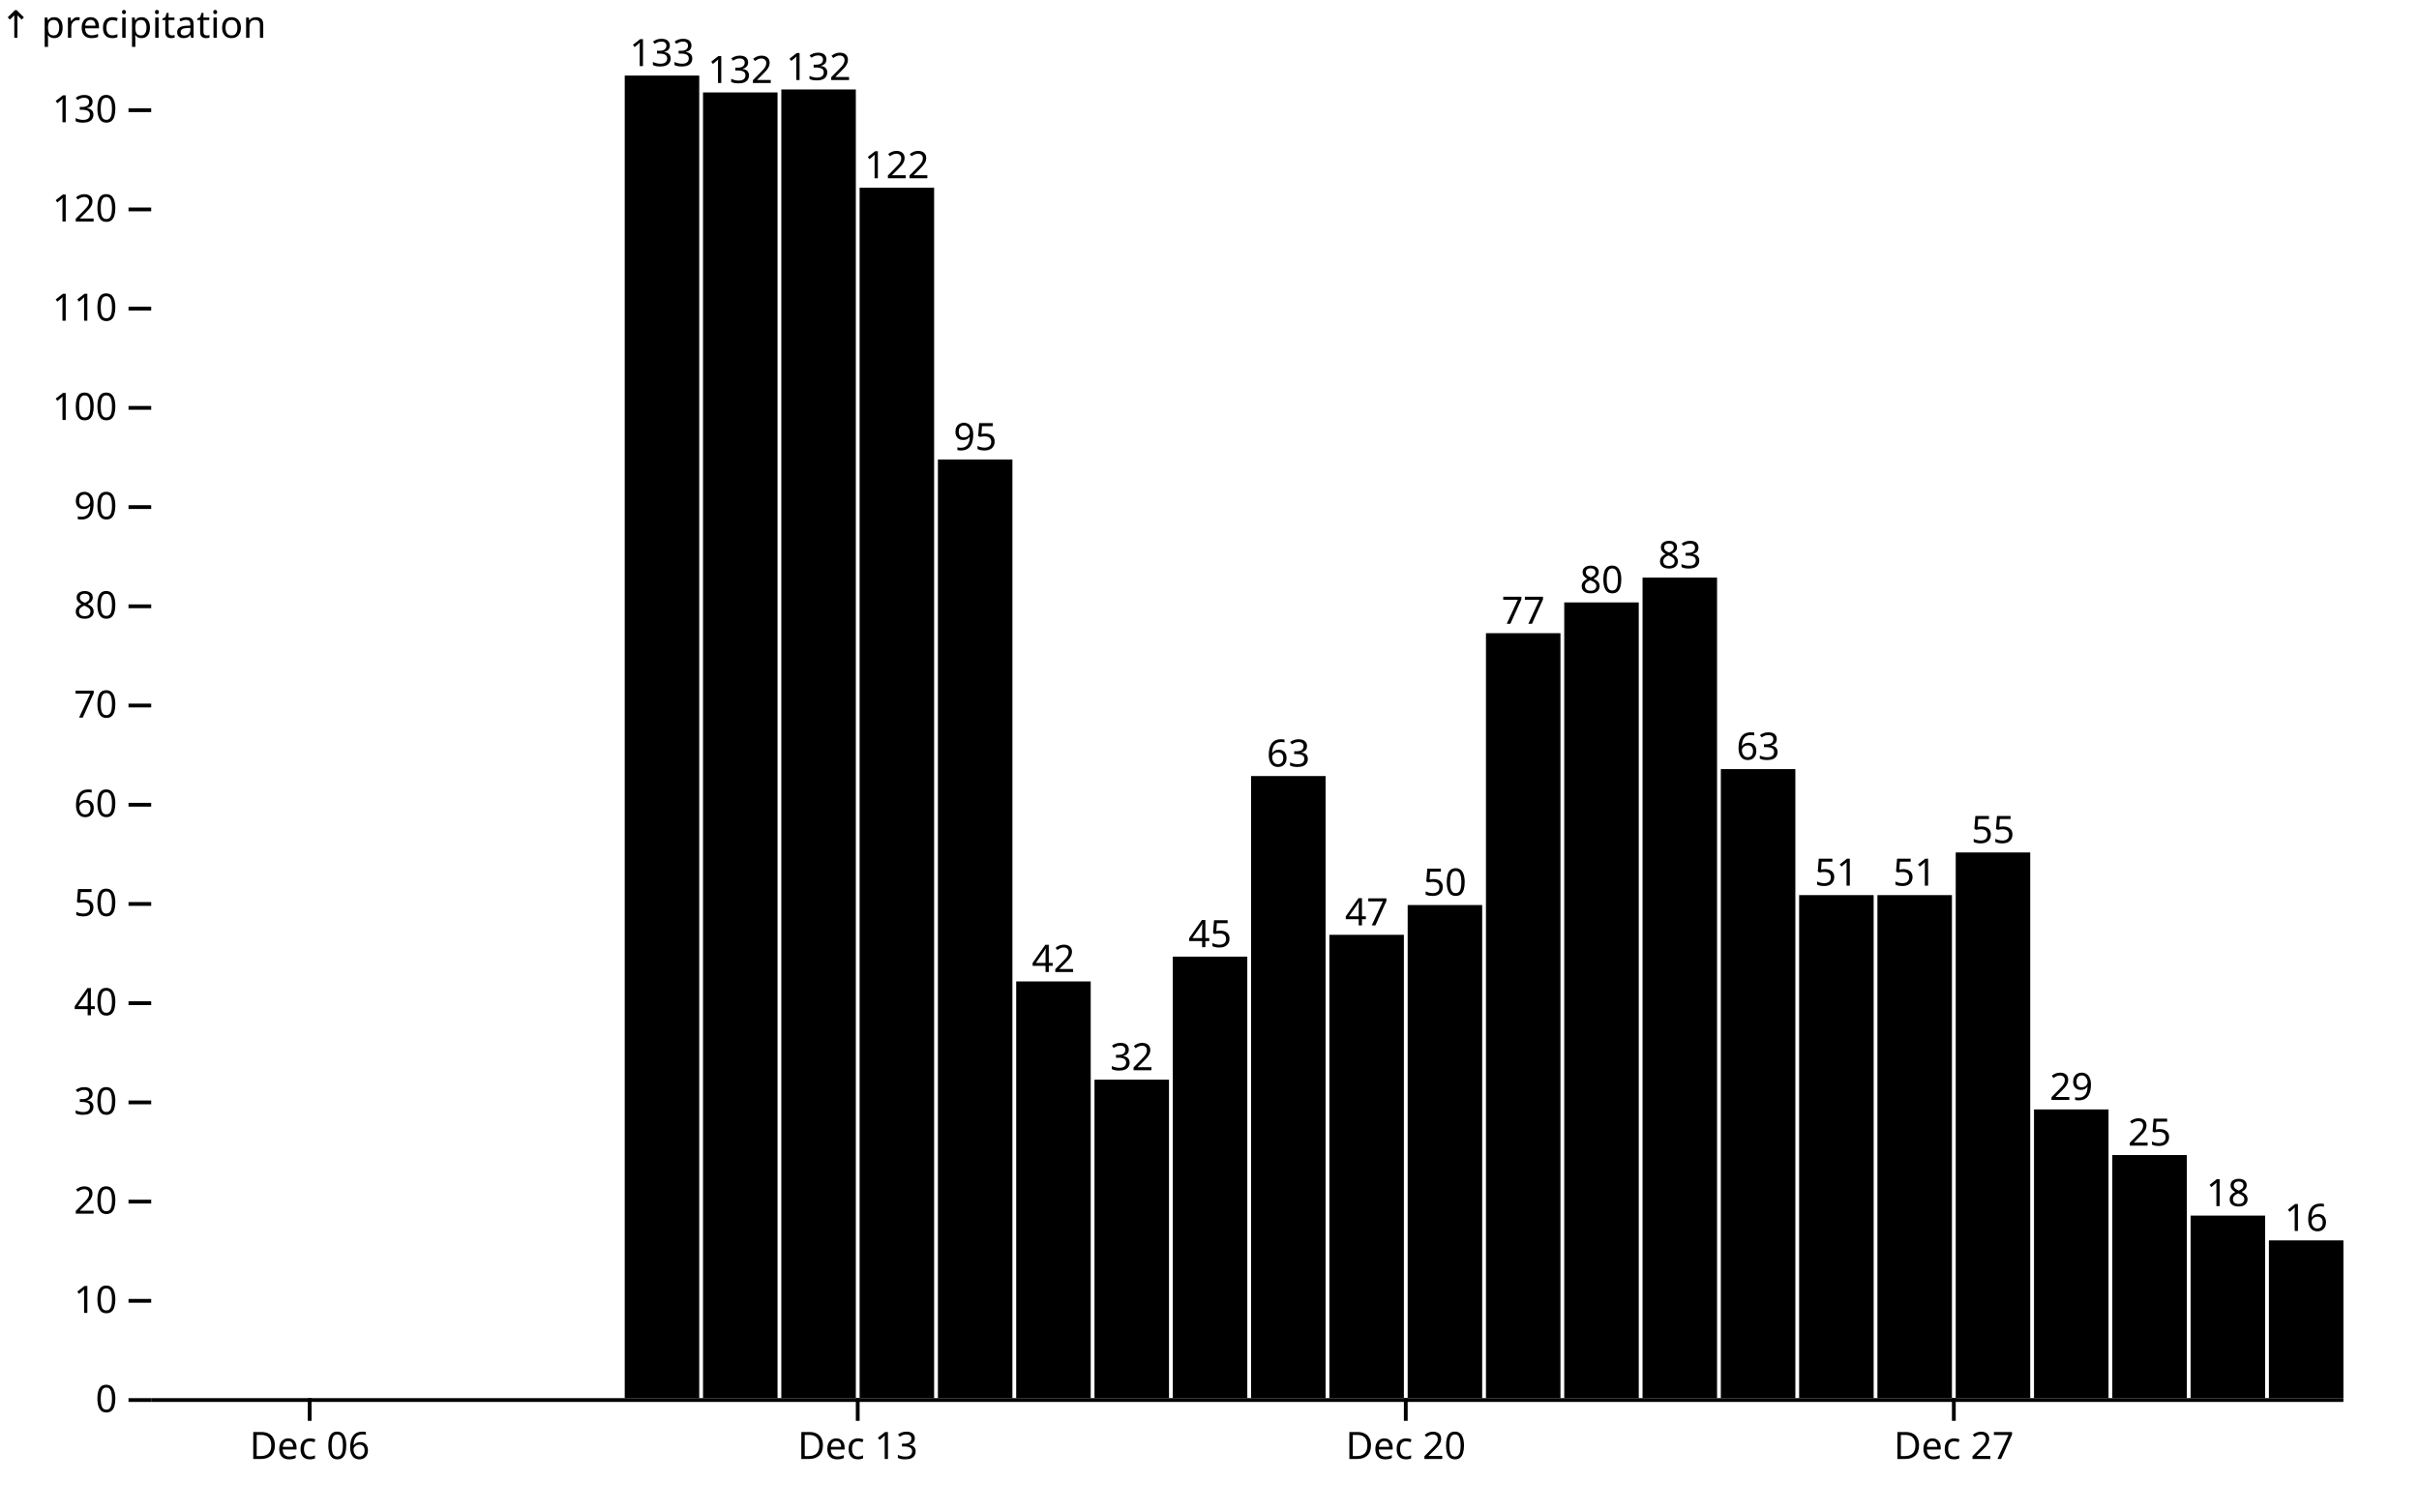
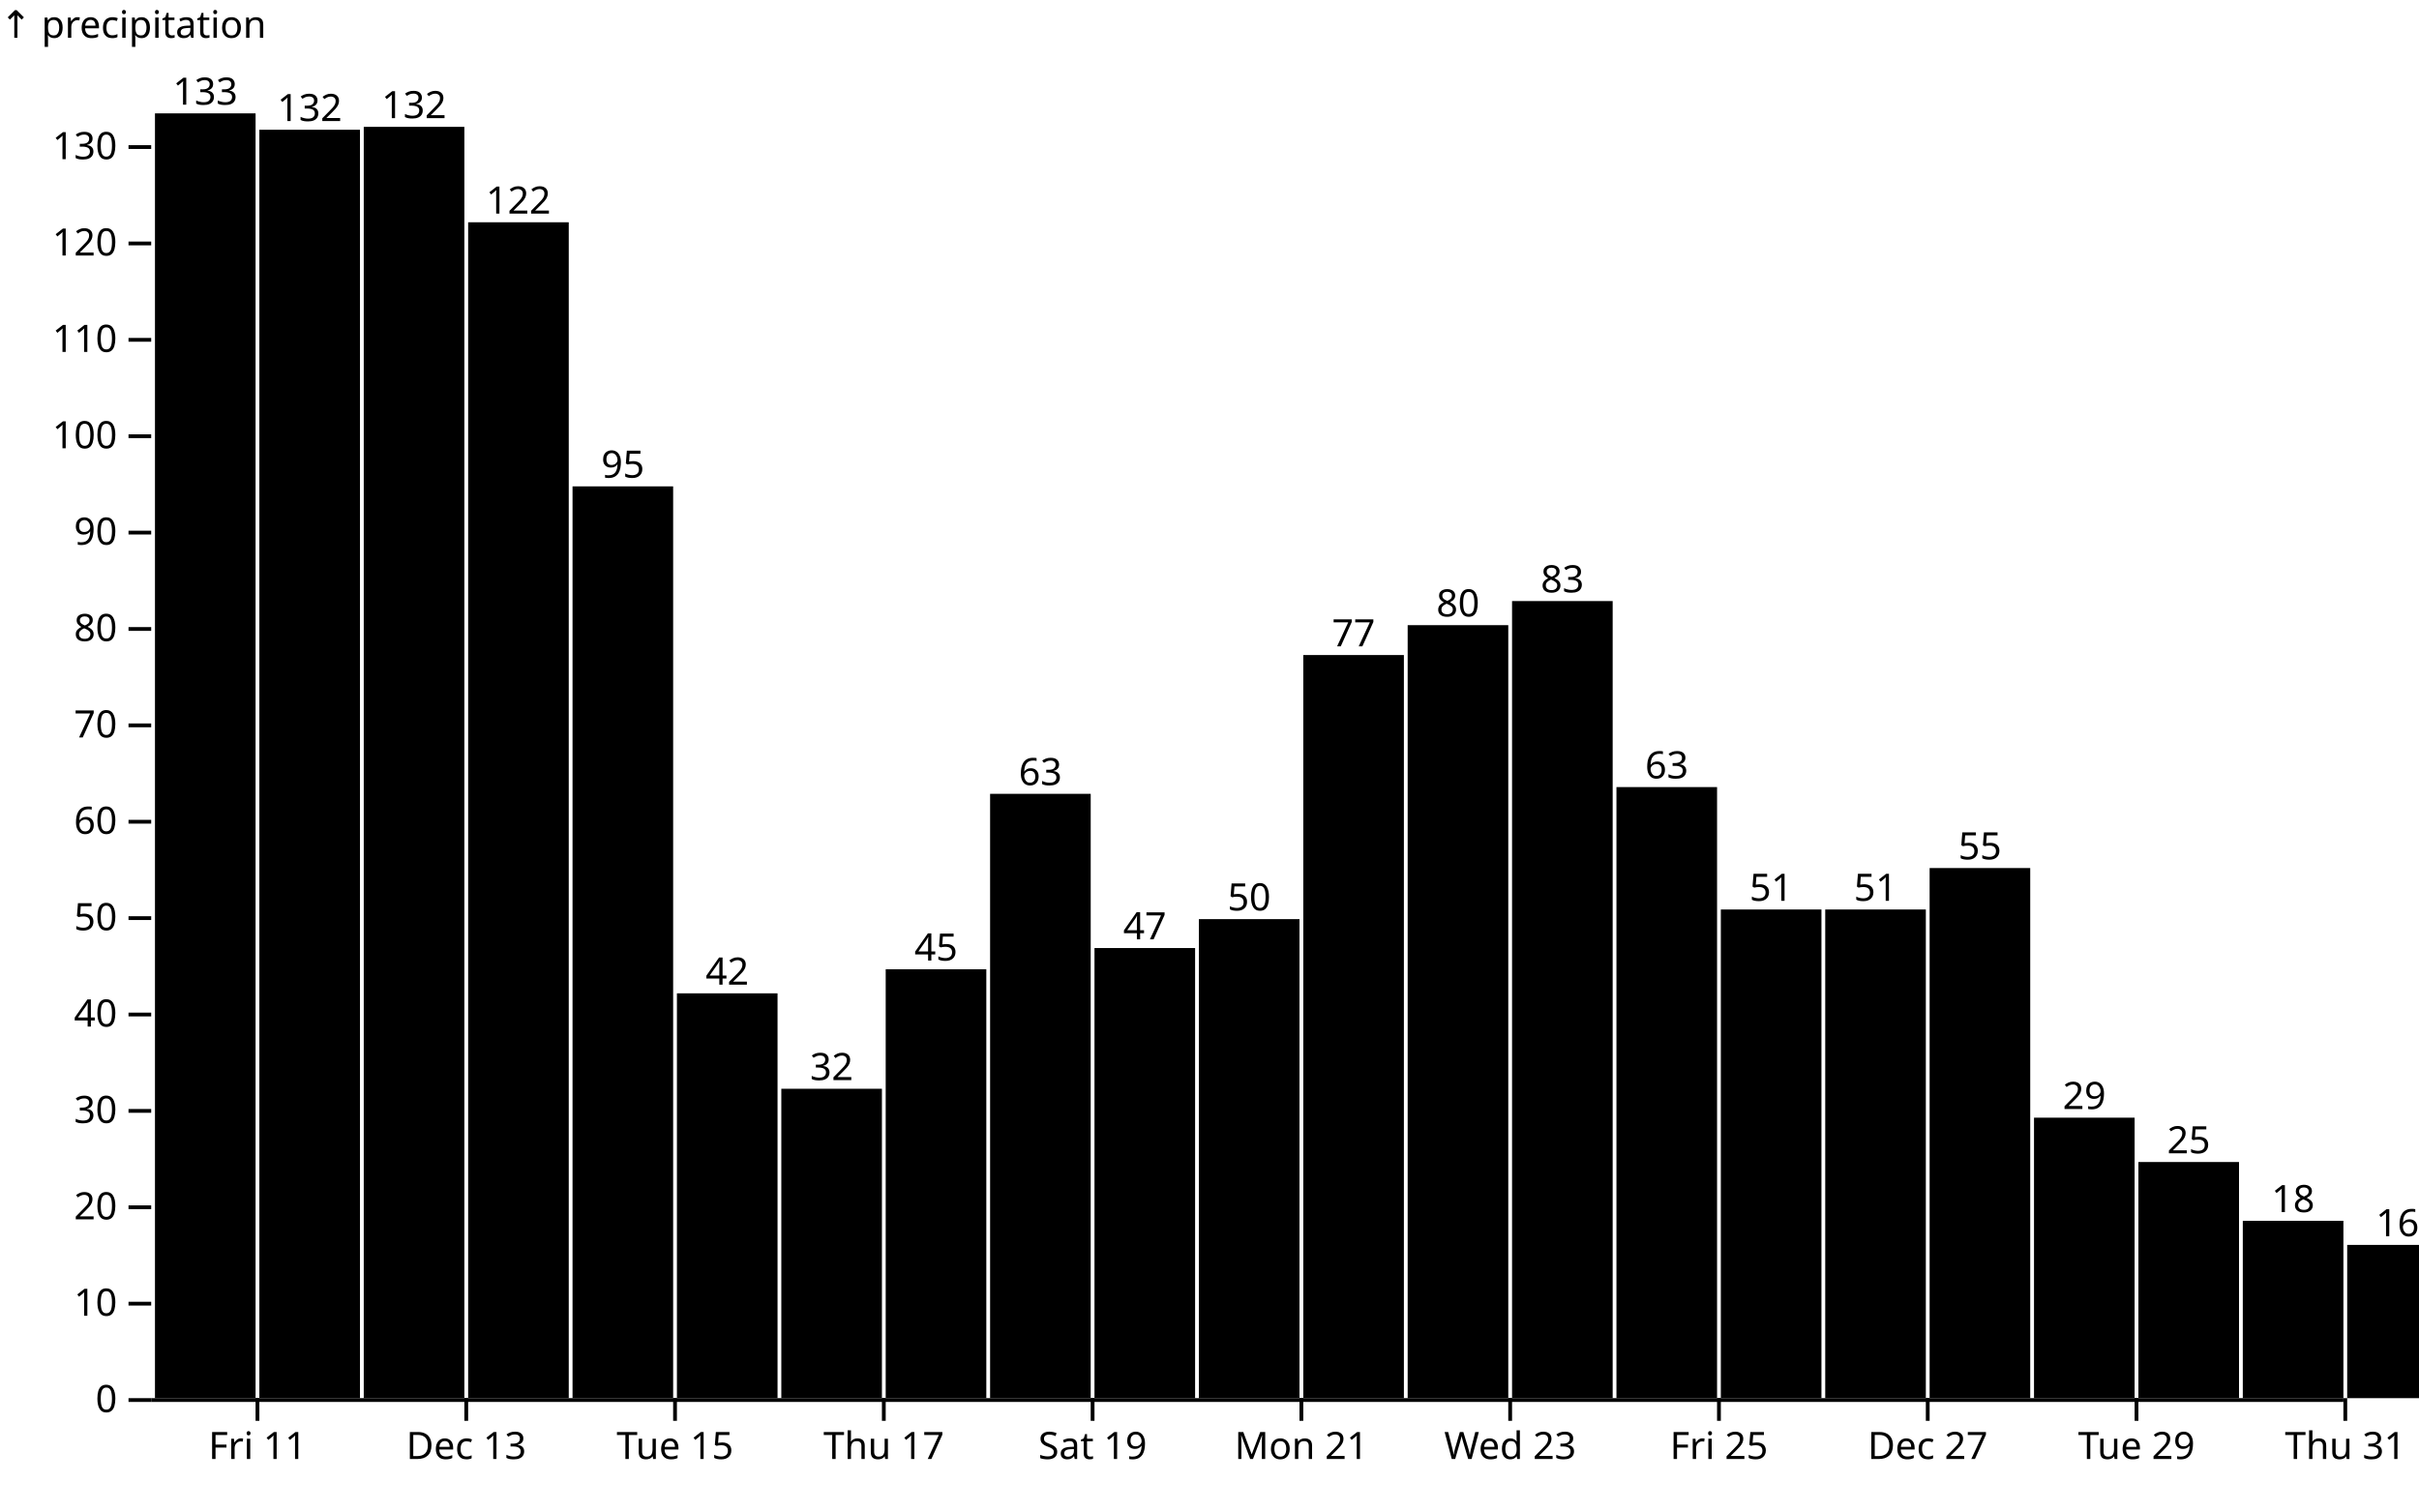
<svg xmlns="http://www.w3.org/2000/svg" class="plot" fill="currentColor" font-family="system-ui, sans-serif" font-size="10" text-anchor="middle" width="640" height="400" viewBox="0 0 640 400">
  <style>
    .plot {
      display: block;
      background: white;
      height: auto;
      height: intrinsic;
      max-width: 100%;
    }

    .plot text,
    .plot tspan {
      white-space: pre;
    }
  </style>
  <g aria-label="y-axis" aria-description="↑ precipitation" transform="translate(40,0)" fill="none" text-anchor="end" font-variant="tabular-nums">
    <g class="tick" opacity="1" transform="translate(0,370.5)">
      <line stroke="currentColor" x2="-6" />
      <text fill="currentColor" x="-9" dy="0.32em">0</text>
    </g>
-     <g class="tick" opacity="1" transform="translate(0,344.2434)">
+     <g class="tick" opacity="1" transform="translate(0,344.9936)">
      <line stroke="currentColor" x2="-6" />
      <text fill="currentColor" x="-9" dy="0.32em">10</text>
    </g>
-     <g class="tick" opacity="1" transform="translate(0,317.9869)">
+     <g class="tick" opacity="1" transform="translate(0,319.4872)">
      <line stroke="currentColor" x2="-6" />
      <text fill="currentColor" x="-9" dy="0.32em">20</text>
    </g>
-     <g class="tick" opacity="1" transform="translate(0,291.7303)">
+     <g class="tick" opacity="1" transform="translate(0,293.9809)">
      <line stroke="currentColor" x2="-6" />
      <text fill="currentColor" x="-9" dy="0.32em">30</text>
    </g>
-     <g class="tick" opacity="1" transform="translate(0,265.4737)">
+     <g class="tick" opacity="1" transform="translate(0,268.4745)">
      <line stroke="currentColor" x2="-6" />
      <text fill="currentColor" x="-9" dy="0.32em">40</text>
    </g>
-     <g class="tick" opacity="1" transform="translate(0,239.2172)">
+     <g class="tick" opacity="1" transform="translate(0,242.9681)">
      <line stroke="currentColor" x2="-6" />
      <text fill="currentColor" x="-9" dy="0.32em">50</text>
    </g>
-     <g class="tick" opacity="1" transform="translate(0,212.9606)">
+     <g class="tick" opacity="1" transform="translate(0,217.4617)">
      <line stroke="currentColor" x2="-6" />
      <text fill="currentColor" x="-9" dy="0.32em">60</text>
    </g>
-     <g class="tick" opacity="1" transform="translate(0,186.7041)">
+     <g class="tick" opacity="1" transform="translate(0,191.9554)">
      <line stroke="currentColor" x2="-6" />
      <text fill="currentColor" x="-9" dy="0.32em">70</text>
    </g>
-     <g class="tick" opacity="1" transform="translate(0,160.4475)">
+     <g class="tick" opacity="1" transform="translate(0,166.449)">
      <line stroke="currentColor" x2="-6" />
      <text fill="currentColor" x="-9" dy="0.32em">80</text>
    </g>
-     <g class="tick" opacity="1" transform="translate(0,134.1909)">
+     <g class="tick" opacity="1" transform="translate(0,140.9426)">
      <line stroke="currentColor" x2="-6" />
      <text fill="currentColor" x="-9" dy="0.32em">90</text>
    </g>
-     <g class="tick" opacity="1" transform="translate(0,107.9344)">
+     <g class="tick" opacity="1" transform="translate(0,115.4362)">
      <line stroke="currentColor" x2="-6" />
      <text fill="currentColor" x="-9" dy="0.32em">100</text>
    </g>
-     <g class="tick" opacity="1" transform="translate(0,81.67779)">
+     <g class="tick" opacity="1" transform="translate(0,89.92986)">
      <line stroke="currentColor" x2="-6" />
      <text fill="currentColor" x="-9" dy="0.32em">110</text>
    </g>
-     <g class="tick" opacity="1" transform="translate(0,55.42123)">
+     <g class="tick" opacity="1" transform="translate(0,64.42348)">
      <line stroke="currentColor" x2="-6" />
      <text fill="currentColor" x="-9" dy="0.32em">120</text>
    </g>
-     <g class="tick" opacity="1" transform="translate(0,29.16467)">
+     <g class="tick" opacity="1" transform="translate(0,38.9171)">
      <line stroke="currentColor" x2="-6" />
      <text fill="currentColor" x="-9" dy="0.32em">130</text>
    </g>
    <text fill="currentColor" font-variant="normal" transform="translate(-40,20)" dy="-1em" text-anchor="start">↑ precipitation</text>
  </g>
  <g aria-label="x-axis" transform="translate(0,370)" fill="none" text-anchor="middle" font-variant="tabular-nums">
-     <g class="tick" opacity="1" transform="translate(81.92857,0)">
+     <g class="tick" opacity="1" transform="translate(68.11905,0)">
      <line stroke="currentColor" y2="6" />
-       <text fill="currentColor" y="9" dy="0.71em">Dec 06</text>
+       <text fill="currentColor" y="9" dy="0.71em">Fri 11</text>
    </g>
-     <g class="tick" opacity="1" transform="translate(226.9286,0)">
+     <g class="tick" opacity="1" transform="translate(123.3571,0)">
      <line stroke="currentColor" y2="6" />
      <text fill="currentColor" y="9" dy="0.71em">Dec 13</text>
    </g>
-     <g class="tick" opacity="1" transform="translate(371.9286,0)">
+     <g class="tick" opacity="1" transform="translate(178.5952,0)">
      <line stroke="currentColor" y2="6" />
-       <text fill="currentColor" y="9" dy="0.71em">Dec 20</text>
+       <text fill="currentColor" y="9" dy="0.71em">Tue 15</text>
    </g>
-     <g class="tick" opacity="1" transform="translate(516.9286,0)">
+     <g class="tick" opacity="1" transform="translate(233.8333,0)">
+       <line stroke="currentColor" y2="6" />
+       <text fill="currentColor" y="9" dy="0.71em">Thu 17</text>
+     </g>
+     <g class="tick" opacity="1" transform="translate(289.0714,0)">
+       <line stroke="currentColor" y2="6" />
+       <text fill="currentColor" y="9" dy="0.71em">Sat 19</text>
+     </g>
+     <g class="tick" opacity="1" transform="translate(344.3095,0)">
+       <line stroke="currentColor" y2="6" />
+       <text fill="currentColor" y="9" dy="0.71em">Mon 21</text>
+     </g>
+     <g class="tick" opacity="1" transform="translate(399.5476,0)">
+       <line stroke="currentColor" y2="6" />
+       <text fill="currentColor" y="9" dy="0.71em">Wed 23</text>
+     </g>
+     <g class="tick" opacity="1" transform="translate(454.7857,0)">
+       <line stroke="currentColor" y2="6" />
+       <text fill="currentColor" y="9" dy="0.71em">Fri 25</text>
+     </g>
+     <g class="tick" opacity="1" transform="translate(510.0238,0)">
      <line stroke="currentColor" y2="6" />
      <text fill="currentColor" y="9" dy="0.71em">Dec 27</text>
    </g>
+     <g class="tick" opacity="1" transform="translate(565.2619,0)">
+       <line stroke="currentColor" y2="6" />
+       <text fill="currentColor" y="9" dy="0.71em">Tue 29</text>
+     </g>
+     <g class="tick" opacity="1" transform="translate(620.5,0)">
+       <line stroke="currentColor" y2="6" />
+       <text fill="currentColor" y="9" dy="0.71em">Thu 31</text>
+     </g>
  </g>
  <g aria-label="rect">
-     <rect x="41" y="370" width="19.714" height="0" />
-     <rect x="61.714" y="370" width="19.714" height="0" />
-     <rect x="82.429" y="370" width="19.714" height="0" />
-     <rect x="103.143" y="370" width="19.714" height="0" />
-     <rect x="123.857" y="370" width="19.714" height="0" />
-     <rect x="144.571" y="370" width="19.714" height="0" />
-     <rect x="165.286" y="20" width="19.714" height="350" />
-     <rect x="186" y="24.464" width="19.714" height="345.536" />
-     <rect x="206.714" y="23.676" width="19.714" height="346.324" />
-     <rect x="227.429" y="49.67" width="19.714" height="320.33" />
-     <rect x="248.143" y="121.613" width="19.714" height="248.387" />
-     <rect x="268.857" y="259.722" width="19.714" height="110.278" />
-     <rect x="289.571" y="285.716" width="19.714" height="84.284" />
-     <rect x="310.286" y="253.158" width="19.714" height="116.842" />
-     <rect x="331" y="205.371" width="19.714" height="164.629" />
-     <rect x="351.714" y="247.382" width="19.714" height="122.618" />
-     <rect x="372.429" y="239.505" width="19.714" height="130.495" />
-     <rect x="393.143" y="167.562" width="19.714" height="202.438" />
-     <rect x="413.857" y="159.422" width="19.714" height="210.578" />
-     <rect x="434.571" y="152.858" width="19.714" height="217.142" />
-     <rect x="455.286" y="203.533" width="19.714" height="166.467" />
-     <rect x="476" y="236.879" width="19.714" height="133.121" />
-     <rect x="496.714" y="236.879" width="19.714" height="133.121" />
-     <rect x="517.429" y="225.589" width="19.714" height="144.411" />
-     <rect x="538.143" y="293.593" width="19.714" height="76.407" />
-     <rect x="558.857" y="305.671" width="19.714" height="64.329" />
-     <rect x="579.571" y="321.688" width="19.714" height="48.312" />
-     <rect x="600.286" y="328.252" width="19.714" height="41.748" />
+     <rect x="-124.714" y="370" width="26.619" height="0" />
+     <rect x="-97.095" y="370" width="26.619" height="0" />
+     <rect x="-69.476" y="370" width="26.619" height="0" />
+     <rect x="-41.857" y="370" width="26.619" height="0" />
+     <rect x="-14.238" y="370" width="26.619" height="0" />
+     <rect x="13.381" y="370" width="26.619" height="0" />
+     <rect x="41" y="30" width="26.619" height="340" />
+     <rect x="68.619" y="34.336" width="26.619" height="335.664" />
+     <rect x="96.238" y="33.571" width="26.619" height="336.429" />
+     <rect x="123.857" y="58.822" width="26.619" height="311.178" />
+     <rect x="151.476" y="128.71" width="26.619" height="241.29" />
+     <rect x="179.095" y="262.873" width="26.619" height="107.127" />
+     <rect x="206.714" y="288.125" width="26.619" height="81.875" />
+     <rect x="234.333" y="256.497" width="26.619" height="113.503" />
+     <rect x="261.952" y="210.075" width="26.619" height="159.925" />
+     <rect x="289.571" y="250.885" width="26.619" height="119.115" />
+     <rect x="317.19" y="243.233" width="26.619" height="126.767" />
+     <rect x="344.81" y="173.346" width="26.619" height="196.654" />
+     <rect x="372.429" y="165.439" width="26.619" height="204.561" />
+     <rect x="400.048" y="159.062" width="26.619" height="210.938" />
+     <rect x="427.667" y="208.29" width="26.619" height="161.71" />
+     <rect x="455.286" y="240.683" width="26.619" height="129.317" />
+     <rect x="482.905" y="240.683" width="26.619" height="129.317" />
+     <rect x="510.524" y="229.715" width="26.619" height="140.285" />
+     <rect x="538.143" y="295.776" width="26.619" height="74.224" />
+     <rect x="565.762" y="307.509" width="26.619" height="62.491" />
+     <rect x="593.381" y="323.068" width="26.619" height="46.932" />
+     <rect x="621" y="329.445" width="26.619" height="40.555" />
  </g>
-   <g aria-label="text" font-variant="tabular-nums" transform="translate(0.5,-2.5)">
-     <text transform="translate(174.6429,20)">133</text>
-     <text transform="translate(195.3571,24.46362)">132</text>
-     <text transform="translate(216.0714,23.67592)">132</text>
-     <text transform="translate(236.7857,49.66992)">122</text>
-     <text transform="translate(257.5,121.6129)">95</text>
-     <text transform="translate(278.2143,259.7224)">42</text>
-     <text transform="translate(298.9286,285.7164)">32</text>
-     <text transform="translate(319.6429,253.1583)">45</text>
-     <text transform="translate(340.3571,205.3713)">63</text>
-     <text transform="translate(361.0714,247.3818)">47</text>
-     <text transform="translate(381.7857,239.5049)">50</text>
-     <text transform="translate(402.5,167.5619)">77</text>
-     <text transform="translate(423.2143,159.4224)">80</text>
-     <text transform="translate(443.9286,152.8582)">83</text>
-     <text transform="translate(464.6429,203.5334)">63</text>
-     <text transform="translate(485.3571,236.8792)">51</text>
-     <text transform="translate(506.0714,236.8792)">51</text>
-     <text transform="translate(526.7857,225.5889)">55</text>
-     <text transform="translate(547.5,293.5934)">29</text>
-     <text transform="translate(568.2143,305.6714)">25</text>
-     <text transform="translate(588.9286,321.6879)">18</text>
-     <text transform="translate(609.6429,328.2521)">16</text>
+   <g aria-label="text" font-variant="tabular-nums" transform="translate(0.5,-5.5)">
+     <text y="0.32em" transform="translate(53.80952,30)">133</text>
+     <text y="0.32em" transform="translate(81.42857,34.33608)">132</text>
+     <text y="0.32em" transform="translate(109.0476,33.57089)">132</text>
+     <text y="0.32em" transform="translate(136.6667,58.82221)">122</text>
+     <text y="0.32em" transform="translate(164.2857,128.7097)">95</text>
+     <text y="0.32em" transform="translate(191.9048,262.8732)">42</text>
+     <text y="0.32em" transform="translate(219.5238,288.1245)">32</text>
+     <text y="0.32em" transform="translate(247.1429,256.4966)">45</text>
+     <text y="0.32em" transform="translate(274.7619,210.075)">63</text>
+     <text y="0.32em" transform="translate(302.381,250.8852)">47</text>
+     <text y="0.32em" transform="translate(330,243.2333)">50</text>
+     <text y="0.32em" transform="translate(357.619,173.3458)">77</text>
+     <text y="0.32em" transform="translate(385.2381,165.4389)">80</text>
+     <text y="0.32em" transform="translate(412.8571,159.0623)">83</text>
+     <text y="0.32em" transform="translate(440.4762,208.2896)">63</text>
+     <text y="0.32em" transform="translate(468.0952,240.6827)">51</text>
+     <text y="0.32em" transform="translate(495.7143,240.6827)">51</text>
+     <text y="0.32em" transform="translate(523.3333,229.7149)">55</text>
+     <text y="0.32em" transform="translate(550.9524,295.7764)">29</text>
+     <text y="0.32em" transform="translate(578.5714,307.5094)">25</text>
+     <text y="0.32em" transform="translate(606.1905,323.0683)">18</text>
+     <text y="0.32em" transform="translate(633.8095,329.4449)">16</text>
  </g>
  <g aria-label="rule" stroke="currentColor" transform="translate(0,0.5)">
    <line x1="40" x2="620" y1="370" y2="370" />
  </g>
</svg>
